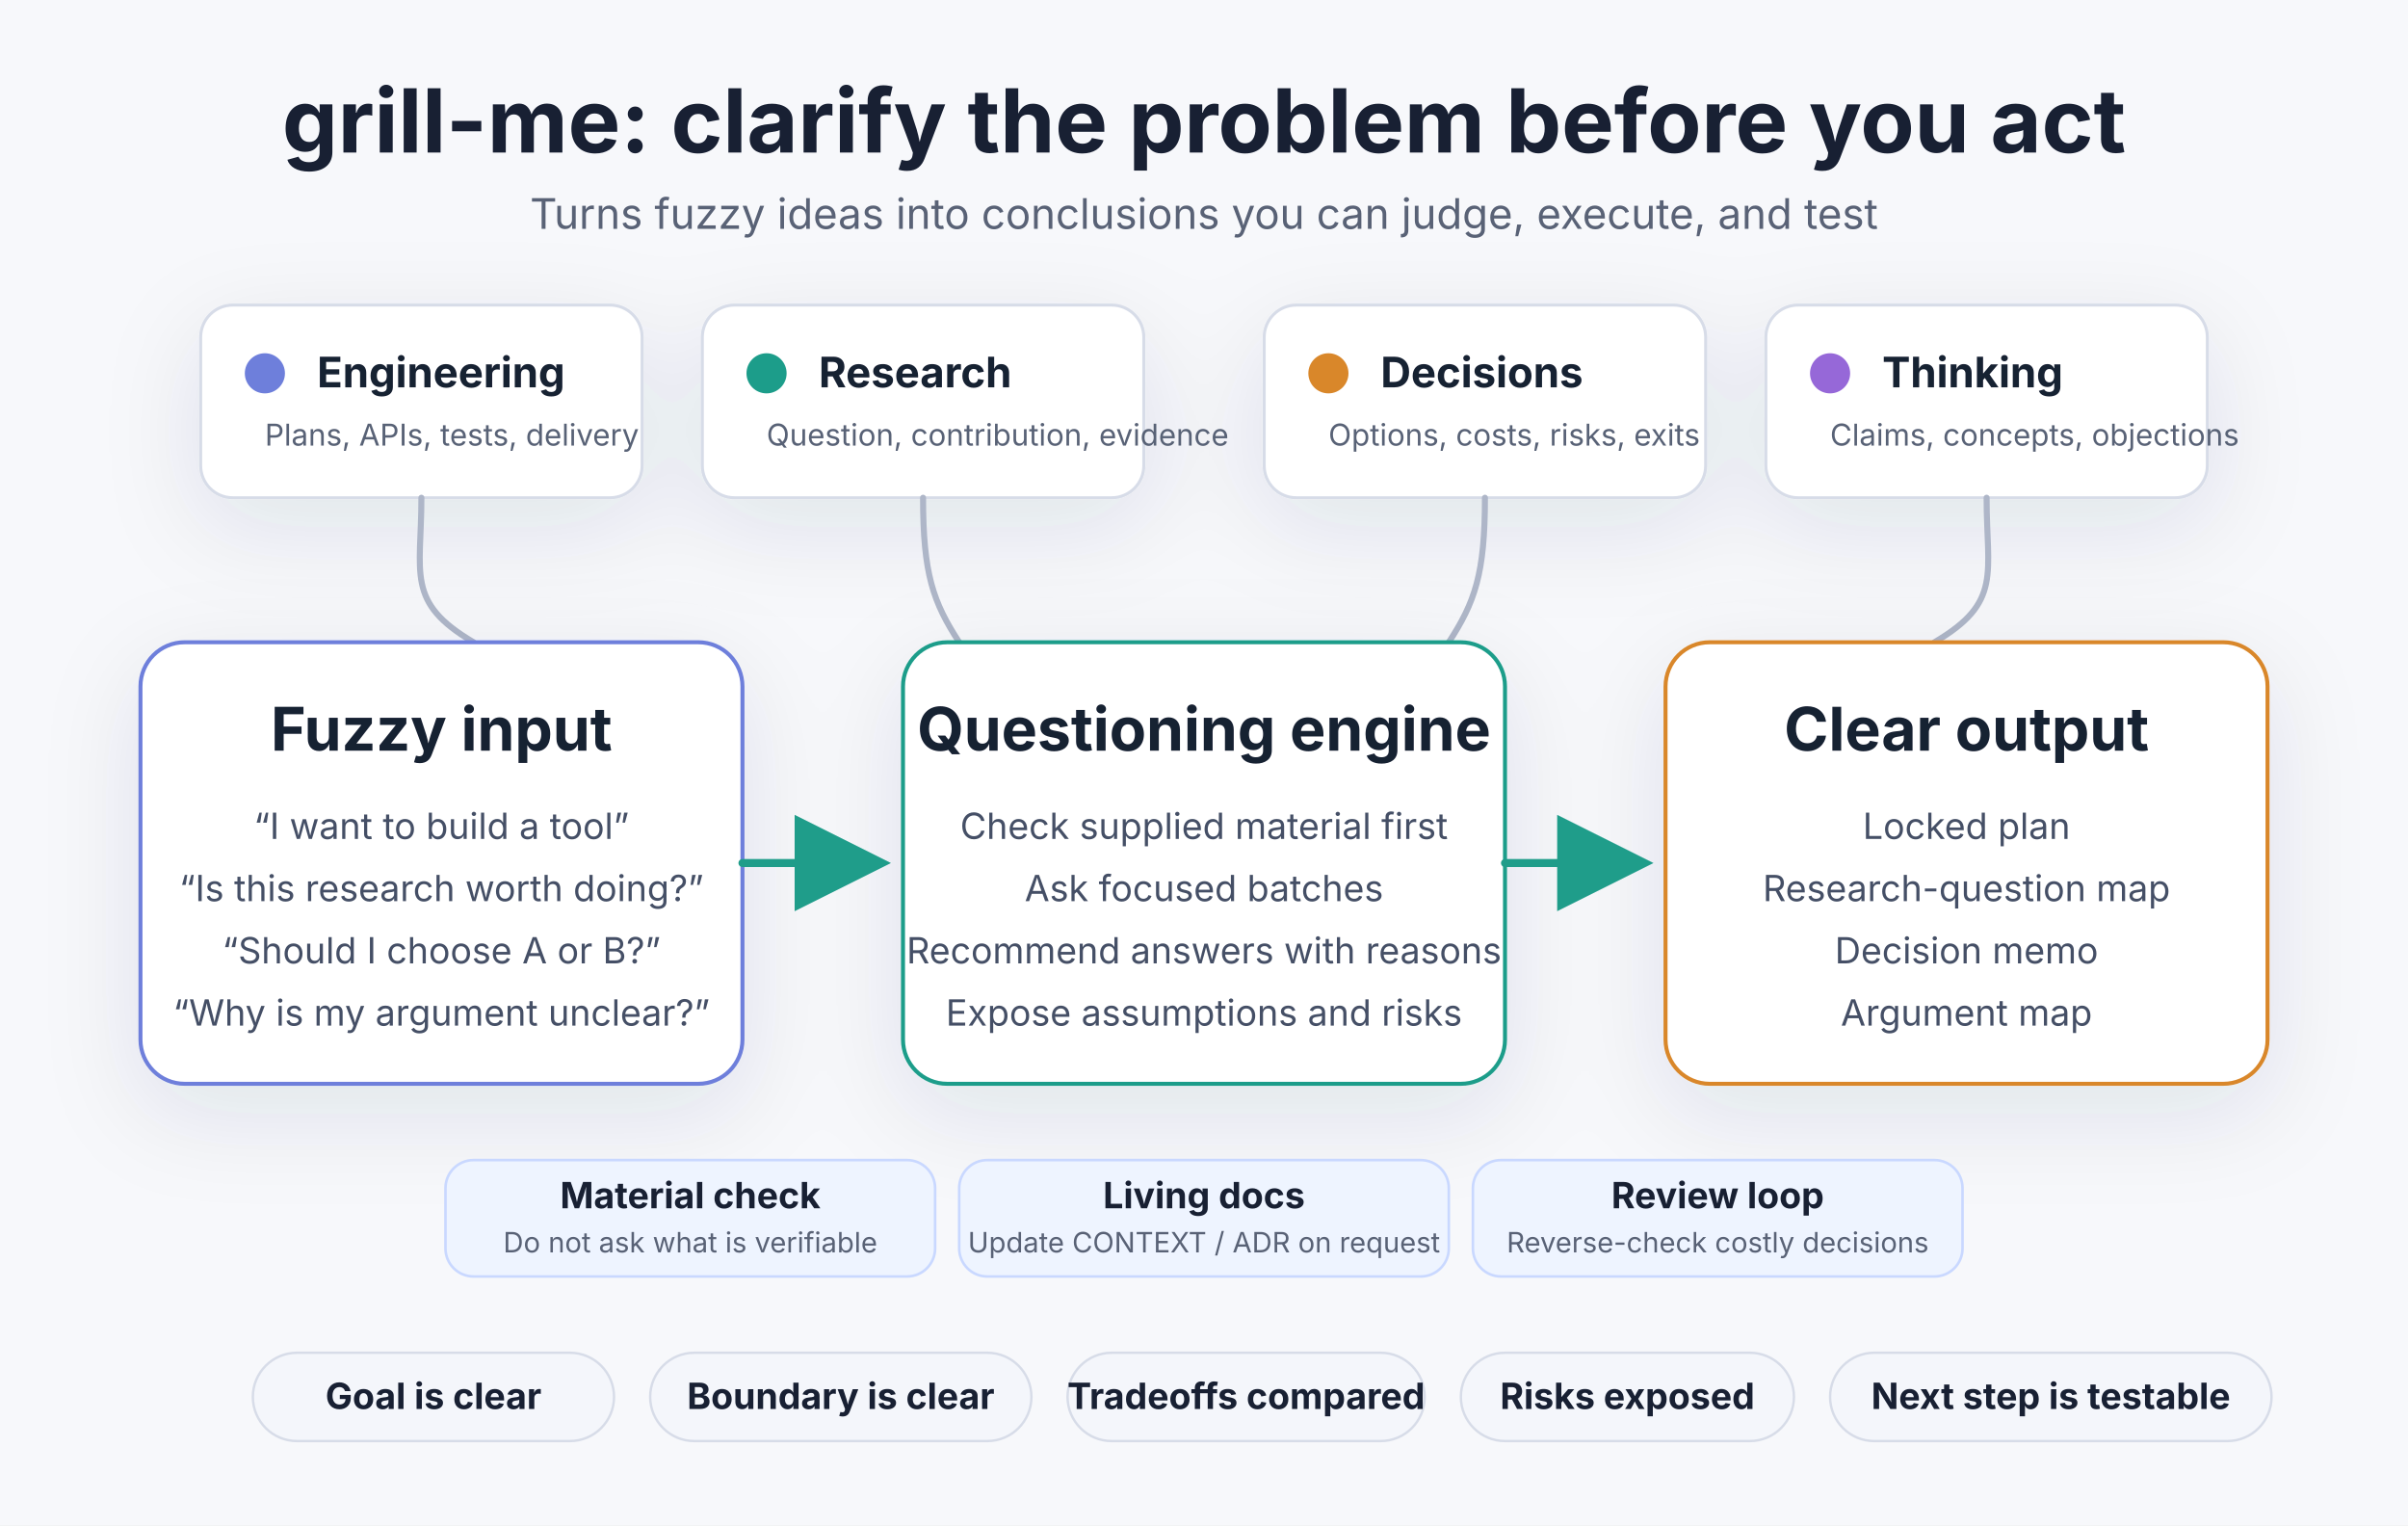
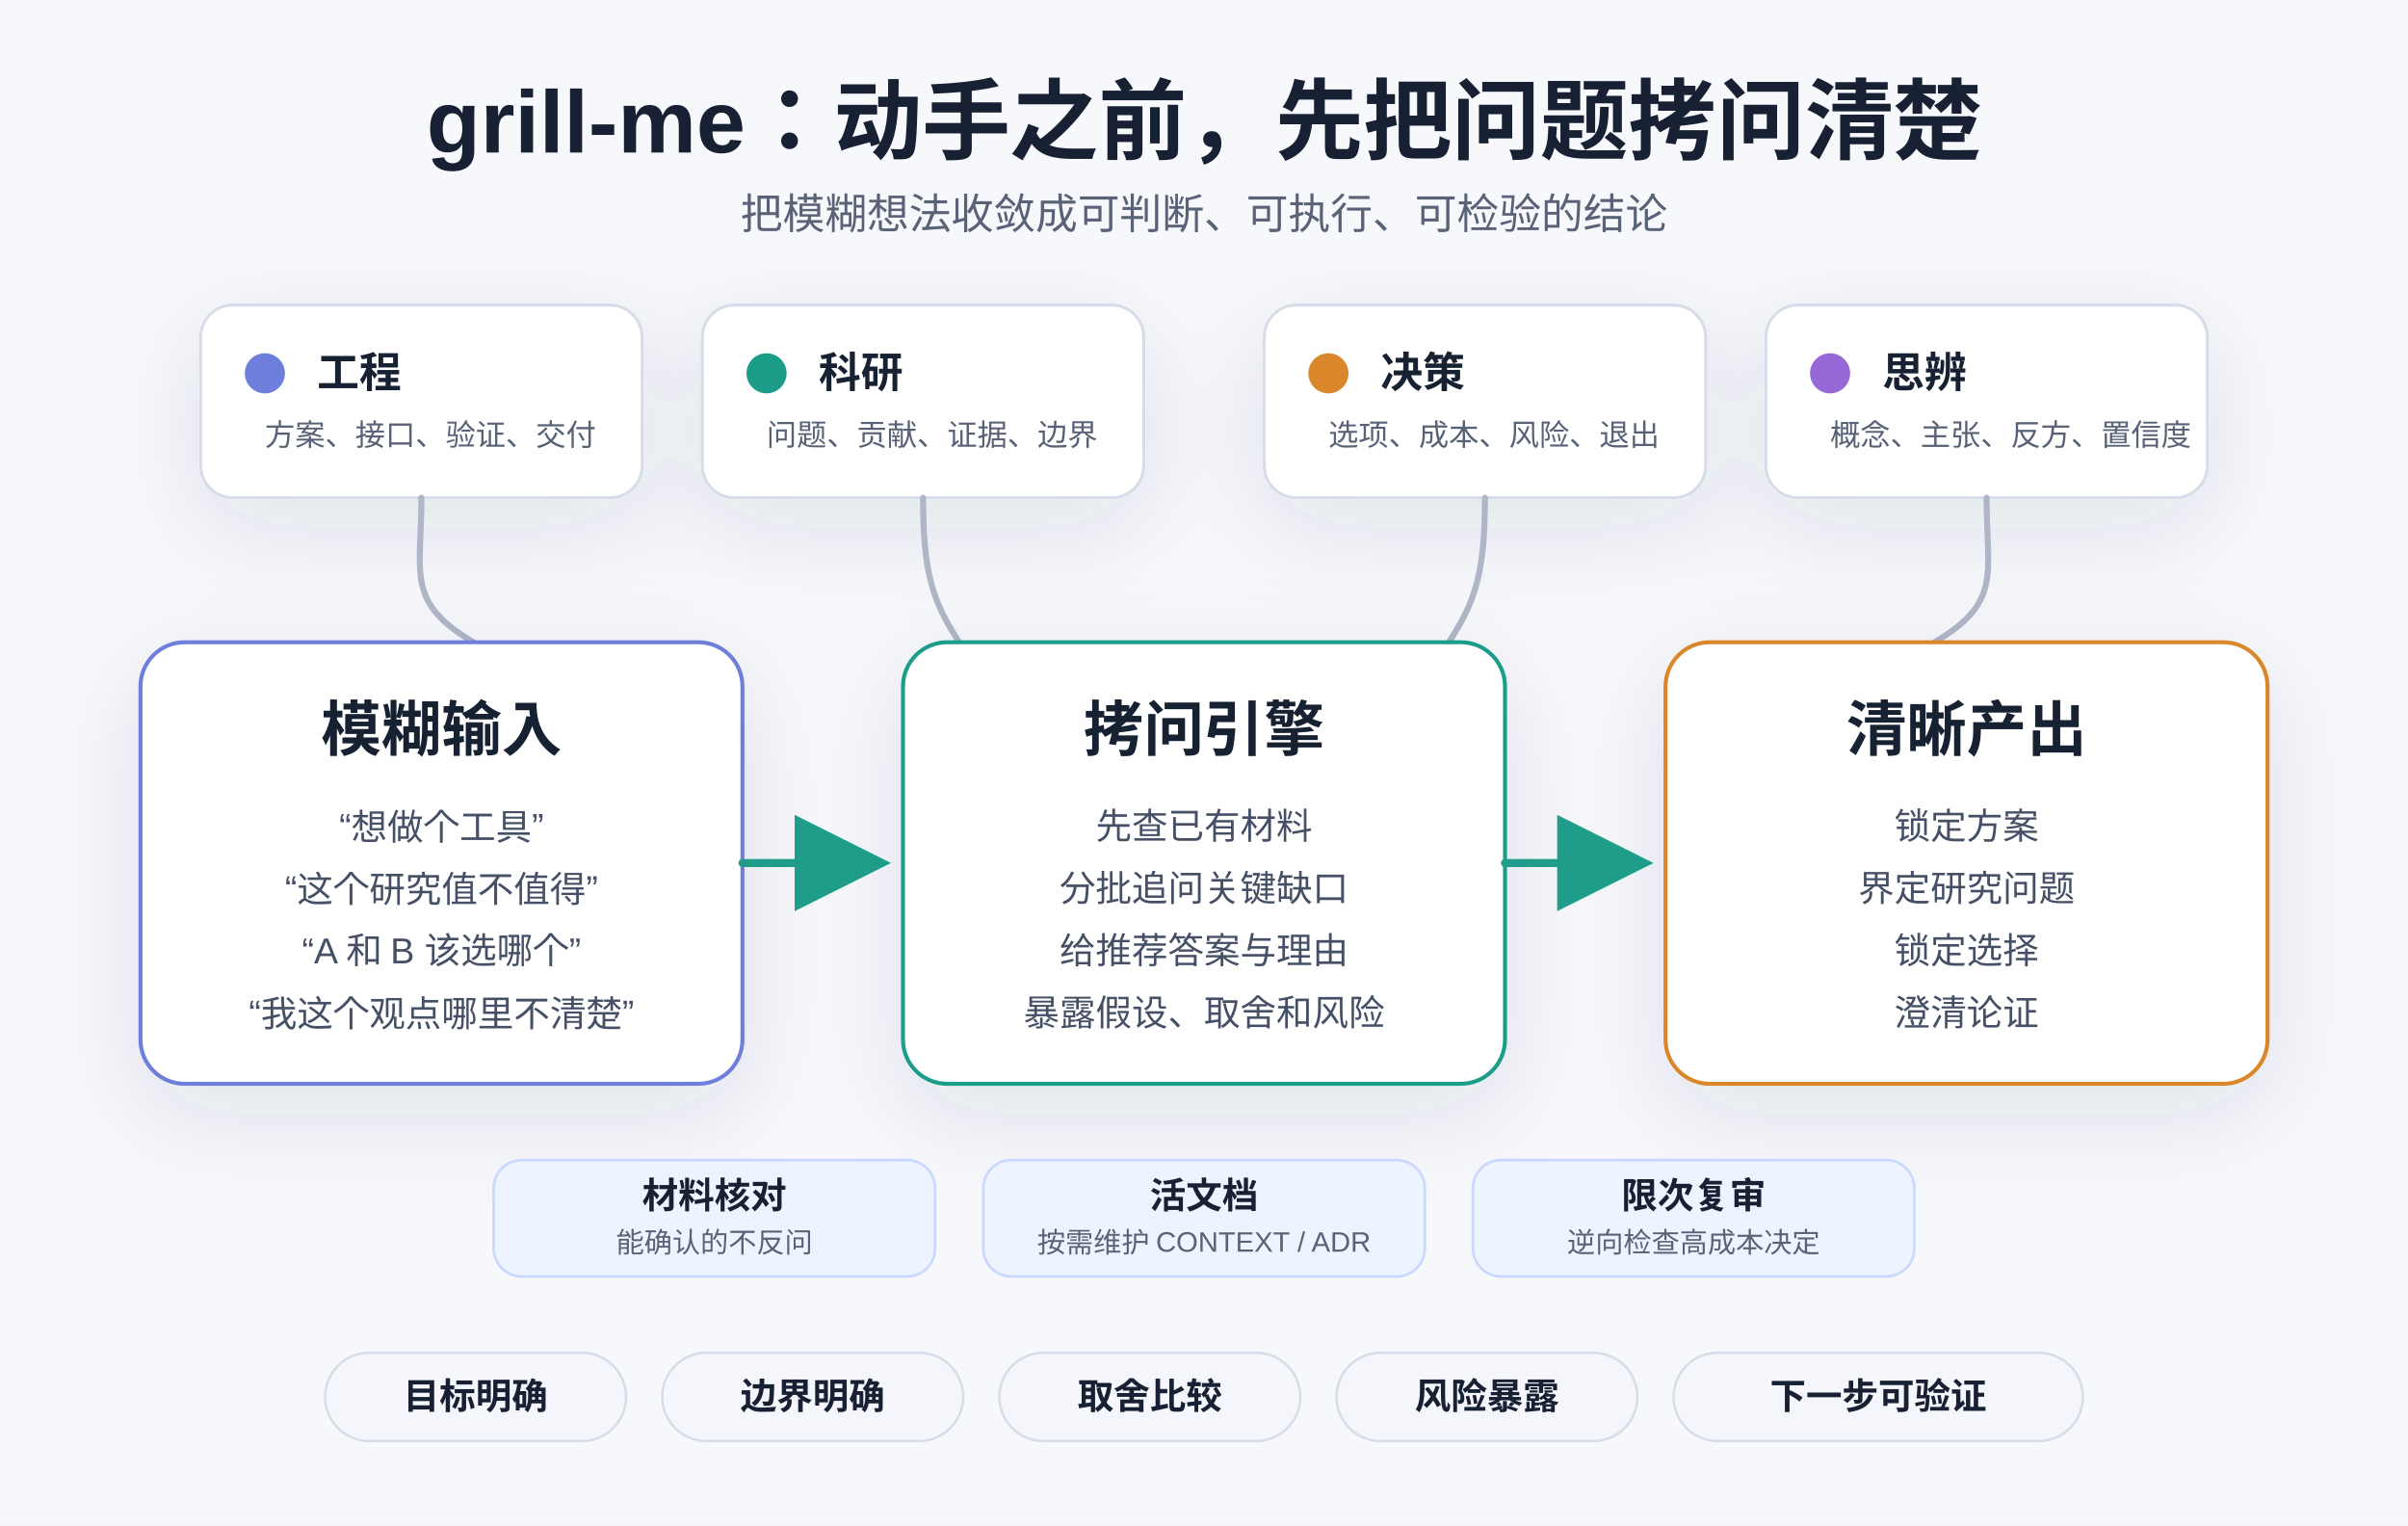
<svg xmlns="http://www.w3.org/2000/svg" width="1200" height="760" viewBox="0 0 1200 760" role="img" aria-labelledby="title desc">
  <defs>
    <style>
      .bg { fill: #f7f8fb; }
-       .title { fill: #182033; font-family: Inter, -apple-system, BlinkMacSystemFont, "Segoe UI", Arial, sans-serif; font-size: 44px; font-weight: 700; letter-spacing: 0; }
-       .subtitle { fill: #596276; font-family: Inter, -apple-system, BlinkMacSystemFont, "Segoe UI", Arial, sans-serif; font-size: 21px; font-weight: 400; letter-spacing: 0; }
-       .card-title { fill: #182033; font-family: Inter, -apple-system, BlinkMacSystemFont, "Segoe UI", Arial, sans-serif; font-size: 30px; font-weight: 700; letter-spacing: 0; }
-       .card-text { fill: #455066; font-family: Inter, -apple-system, BlinkMacSystemFont, "Segoe UI", Arial, sans-serif; font-size: 18px; font-weight: 400; letter-spacing: 0; }
-       .scene-title { fill: #182033; font-family: Inter, -apple-system, BlinkMacSystemFont, "Segoe UI", Arial, sans-serif; font-size: 21px; font-weight: 700; letter-spacing: 0; }
-       .scene-text { fill: #596276; font-family: Inter, -apple-system, BlinkMacSystemFont, "Segoe UI", Arial, sans-serif; font-size: 15px; font-weight: 400; letter-spacing: 0; }
-       .small-title { fill: #182033; font-family: Inter, -apple-system, BlinkMacSystemFont, "Segoe UI", Arial, sans-serif; font-size: 18px; font-weight: 700; letter-spacing: 0; }
-       .small-text { fill: #596276; font-family: Inter, -apple-system, BlinkMacSystemFont, "Segoe UI", Arial, sans-serif; font-size: 14px; font-weight: 400; letter-spacing: 0; }
+       .title { fill: #182033; font-family: -apple-system, BlinkMacSystemFont, "PingFang SC", "Microsoft YaHei", Arial, sans-serif; font-size: 44px; font-weight: 700; letter-spacing: 0; }
+       .subtitle { fill: #596276; font-family: -apple-system, BlinkMacSystemFont, "PingFang SC", "Microsoft YaHei", Arial, sans-serif; font-size: 21px; font-weight: 400; letter-spacing: 0; }
+       .card-title { fill: #182033; font-family: -apple-system, BlinkMacSystemFont, "PingFang SC", "Microsoft YaHei", Arial, sans-serif; font-size: 30px; font-weight: 700; letter-spacing: 0; }
+       .card-text { fill: #455066; font-family: -apple-system, BlinkMacSystemFont, "PingFang SC", "Microsoft YaHei", Arial, sans-serif; font-size: 18px; font-weight: 400; letter-spacing: 0; }
+       .scene-title { fill: #182033; font-family: -apple-system, BlinkMacSystemFont, "PingFang SC", "Microsoft YaHei", Arial, sans-serif; font-size: 21px; font-weight: 700; letter-spacing: 0; }
+       .scene-text { fill: #596276; font-family: -apple-system, BlinkMacSystemFont, "PingFang SC", "Microsoft YaHei", Arial, sans-serif; font-size: 15px; font-weight: 400; letter-spacing: 0; }
+       .small-title { fill: #182033; font-family: -apple-system, BlinkMacSystemFont, "PingFang SC", "Microsoft YaHei", Arial, sans-serif; font-size: 18px; font-weight: 700; letter-spacing: 0; }
+       .small-text { fill: #596276; font-family: -apple-system, BlinkMacSystemFont, "PingFang SC", "Microsoft YaHei", Arial, sans-serif; font-size: 14px; font-weight: 400; letter-spacing: 0; }
      .main-card { fill: #ffffff; stroke: #d7dce8; stroke-width: 2; }
      .input-card { stroke: #6e7fdb; }
      .engine-card { stroke: #1f9d8a; }
      .output-card { stroke: #d9872b; }
      .scene-card { fill: #ffffff; stroke: #d7dce8; stroke-width: 1.5; }
      .mode-card { fill: #eef4ff; stroke: #c9d8ff; stroke-width: 1.3; }
      .dot-blue { fill: #6e7fdb; }
      .dot-green { fill: #1f9d8a; }
      .dot-orange { fill: #d9872b; }
      .dot-purple { fill: #9667d8; }
      .line { fill: none; stroke: #aeb6c8; stroke-width: 3; stroke-linecap: round; stroke-linejoin: round; }
      .line-strong { fill: none; stroke: #1f9d8a; stroke-width: 4; stroke-linecap: round; stroke-linejoin: round; }
      .chip { fill: #f4f6fb; stroke: #d7dce8; stroke-width: 1.2; }
      .shadow { filter: drop-shadow(0 14px 24px rgba(31, 41, 71, .10)); }
    </style>
    <marker id="arrow" markerWidth="14" markerHeight="14" refX="11" refY="7" orient="auto">
      <path d="M 1 1 L 13 7 L 1 13 Z" fill="#1f9d8a" />
    </marker>
  </defs>
  <rect class="bg" width="1200" height="760" rx="0" />
-   <text class="title" x="600" y="76" text-anchor="middle">grill-me: clarify the problem before you act</text>
-   <text class="subtitle" x="600" y="114" text-anchor="middle">Turns fuzzy ideas into conclusions you can judge, execute, and test</text>
+   <text class="title" x="600" y="76" text-anchor="middle">grill-me：动手之前，先把问题拷问清楚</text>
+   <text class="subtitle" x="600" y="114" text-anchor="middle">把模糊想法收敛成可判断、可执行、可检验的结论</text>
  <g class="shadow">
    <rect class="scene-card" x="100" y="152" width="220" height="96" rx="16" />
    <circle class="dot-blue" cx="132" cy="186" r="10" />
-     <text class="scene-title" x="158" y="193">Engineering</text>
-     <text class="scene-text" x="132" y="222">Plans, APIs, tests, delivery</text>
+     <text class="scene-title" x="158" y="193">工程</text>
+     <text class="scene-text" x="132" y="222">方案、接口、验证、交付</text>
    <rect class="scene-card" x="350" y="152" width="220" height="96" rx="16" />
    <circle class="dot-green" cx="382" cy="186" r="10" />
-     <text class="scene-title" x="408" y="193">Research</text>
-     <text class="scene-text" x="382" y="222">Question, contribution, evidence</text>
+     <text class="scene-title" x="408" y="193">科研</text>
+     <text class="scene-text" x="382" y="222">问题、贡献、证据、边界</text>
    <rect class="scene-card" x="630" y="152" width="220" height="96" rx="16" />
    <circle class="dot-orange" cx="662" cy="186" r="10" />
-     <text class="scene-title" x="688" y="193">Decisions</text>
-     <text class="scene-text" x="662" y="222">Options, costs, risks, exits</text>
+     <text class="scene-title" x="688" y="193">决策</text>
+     <text class="scene-text" x="662" y="222">选项、成本、风险、退出</text>
    <rect class="scene-card" x="880" y="152" width="220" height="96" rx="16" />
    <circle class="dot-purple" cx="912" cy="186" r="10" />
-     <text class="scene-title" x="938" y="193">Thinking</text>
-     <text class="scene-text" x="912" y="222">Claims, concepts, objections</text>
+     <text class="scene-title" x="938" y="193">思辨</text>
+     <text class="scene-text" x="912" y="222">概念、主张、反方、置信度</text>
  </g>
  <path class="line" d="M 210 248 C 210 286, 202 300, 236 320" />
  <path class="line" d="M 460 248 C 460 286, 465 300, 478 320" />
  <path class="line" d="M 740 248 C 740 286, 735 300, 722 320" />
  <path class="line" d="M 990 248 C 990 286, 998 300, 964 320" />
  <g class="shadow">
    <rect class="main-card input-card" x="70" y="320" width="300" height="220" rx="22" />
-     <text class="card-title" x="220" y="374" text-anchor="middle">Fuzzy input</text>
-     <text class="card-text" x="220" y="418" text-anchor="middle">“I want to build a tool”</text>
-     <text class="card-text" x="220" y="449" text-anchor="middle">“Is this research worth doing?”</text>
-     <text class="card-text" x="220" y="480" text-anchor="middle">“Should I choose A or B?”</text>
-     <text class="card-text" x="220" y="511" text-anchor="middle">“Why is my argument unclear?”</text>
+     <text class="card-title" x="220" y="374" text-anchor="middle">模糊输入</text>
+     <text class="card-text" x="220" y="418" text-anchor="middle">“想做个工具”</text>
+     <text class="card-text" x="220" y="449" text-anchor="middle">“这个研究值不值得”</text>
+     <text class="card-text" x="220" y="480" text-anchor="middle">“A 和 B 该选哪个”</text>
+     <text class="card-text" x="220" y="511" text-anchor="middle">“我这个观点哪里不清楚”</text>
    <rect class="main-card engine-card" x="450" y="320" width="300" height="220" rx="22" />
-     <text class="card-title" x="600" y="374" text-anchor="middle">Questioning engine</text>
-     <text class="card-text" x="600" y="418" text-anchor="middle">Check supplied material first</text>
-     <text class="card-text" x="600" y="449" text-anchor="middle">Ask focused batches</text>
-     <text class="card-text" x="600" y="480" text-anchor="middle">Recommend answers with reasons</text>
-     <text class="card-text" x="600" y="511" text-anchor="middle">Expose assumptions and risks</text>
+     <text class="card-title" x="600" y="374" text-anchor="middle">拷问引擎</text>
+     <text class="card-text" x="600" y="418" text-anchor="middle">先查已有材料</text>
+     <text class="card-text" x="600" y="449" text-anchor="middle">分批追问关键缺口</text>
+     <text class="card-text" x="600" y="480" text-anchor="middle">给推荐答案与理由</text>
+     <text class="card-text" x="600" y="511" text-anchor="middle">暴露假设、取舍和风险</text>
    <rect class="main-card output-card" x="830" y="320" width="300" height="220" rx="22" />
-     <text class="card-title" x="980" y="374" text-anchor="middle">Clear output</text>
-     <text class="card-text" x="980" y="418" text-anchor="middle">Locked plan</text>
-     <text class="card-text" x="980" y="449" text-anchor="middle">Research-question map</text>
-     <text class="card-text" x="980" y="480" text-anchor="middle">Decision memo</text>
-     <text class="card-text" x="980" y="511" text-anchor="middle">Argument map</text>
+     <text class="card-title" x="980" y="374" text-anchor="middle">清晰产出</text>
+     <text class="card-text" x="980" y="418" text-anchor="middle">锁定方案</text>
+     <text class="card-text" x="980" y="449" text-anchor="middle">界定研究问题</text>
+     <text class="card-text" x="980" y="480" text-anchor="middle">锁定选择</text>
+     <text class="card-text" x="980" y="511" text-anchor="middle">澄清论证</text>
  </g>
  <path class="line-strong" d="M 370 430 H 436" marker-end="url(#arrow)" />
  <path class="line-strong" d="M 750 430 H 816" marker-end="url(#arrow)" />
  <g>
-     <rect class="mode-card" x="222" y="578" width="244" height="58" rx="14" />
-     <text class="small-title" x="344" y="602" text-anchor="middle">Material check</text>
-     <text class="small-text" x="344" y="624" text-anchor="middle">Do not ask what is verifiable</text>
-     <rect class="mode-card" x="478" y="578" width="244" height="58" rx="14" />
-     <text class="small-title" x="600" y="602" text-anchor="middle">Living docs</text>
-     <text class="small-text" x="600" y="624" text-anchor="middle">Update CONTEXT / ADR on request</text>
-     <rect class="mode-card" x="734" y="578" width="244" height="58" rx="14" />
-     <text class="small-title" x="856" y="602" text-anchor="middle">Review loop</text>
-     <text class="small-text" x="856" y="624" text-anchor="middle">Reverse-check costly decisions</text>
+     <rect class="mode-card" x="246" y="578" width="220" height="58" rx="14" />
+     <text class="small-title" x="356" y="602" text-anchor="middle">材料核对</text>
+     <text class="small-text" x="356" y="624" text-anchor="middle">能确认的不反问</text>
+     <rect class="mode-card" x="490" y="578" width="220" height="58" rx="14" />
+     <text class="small-title" x="600" y="602" text-anchor="middle">活文档</text>
+     <text class="small-text" x="600" y="624" text-anchor="middle">按需维护 CONTEXT / ADR</text>
+     <rect class="mode-card" x="734" y="578" width="220" height="58" rx="14" />
+     <text class="small-title" x="844" y="602" text-anchor="middle">限次复审</text>
+     <text class="small-text" x="844" y="624" text-anchor="middle">逆向检查高成本决定</text>
  </g>
  <g>
-     <rect class="chip" x="126" y="674" width="180" height="44" rx="22" />
-     <text class="small-title" x="216" y="702" text-anchor="middle">Goal is clear</text>
-     <rect class="chip" x="324" y="674" width="190" height="44" rx="22" />
-     <text class="small-title" x="419" y="702" text-anchor="middle">Boundary is clear</text>
-     <rect class="chip" x="532" y="674" width="178" height="44" rx="22" />
-     <text class="small-title" x="621" y="702" text-anchor="middle">Tradeoffs compared</text>
-     <rect class="chip" x="728" y="674" width="166" height="44" rx="22" />
-     <text class="small-title" x="811" y="702" text-anchor="middle">Risks exposed</text>
-     <rect class="chip" x="912" y="674" width="220" height="44" rx="22" />
-     <text class="small-title" x="1022" y="702" text-anchor="middle">Next step is testable</text>
+     <rect class="chip" x="162" y="674" width="150" height="44" rx="22" />
+     <text class="small-title" x="237" y="702" text-anchor="middle">目标明确</text>
+     <rect class="chip" x="330" y="674" width="150" height="44" rx="22" />
+     <text class="small-title" x="405" y="702" text-anchor="middle">边界明确</text>
+     <rect class="chip" x="498" y="674" width="150" height="44" rx="22" />
+     <text class="small-title" x="573" y="702" text-anchor="middle">取舍比较</text>
+     <rect class="chip" x="666" y="674" width="150" height="44" rx="22" />
+     <text class="small-title" x="741" y="702" text-anchor="middle">风险暴露</text>
+     <rect class="chip" x="834" y="674" width="204" height="44" rx="22" />
+     <text class="small-title" x="936" y="702" text-anchor="middle">下一步可验证</text>
  </g>
</svg>
